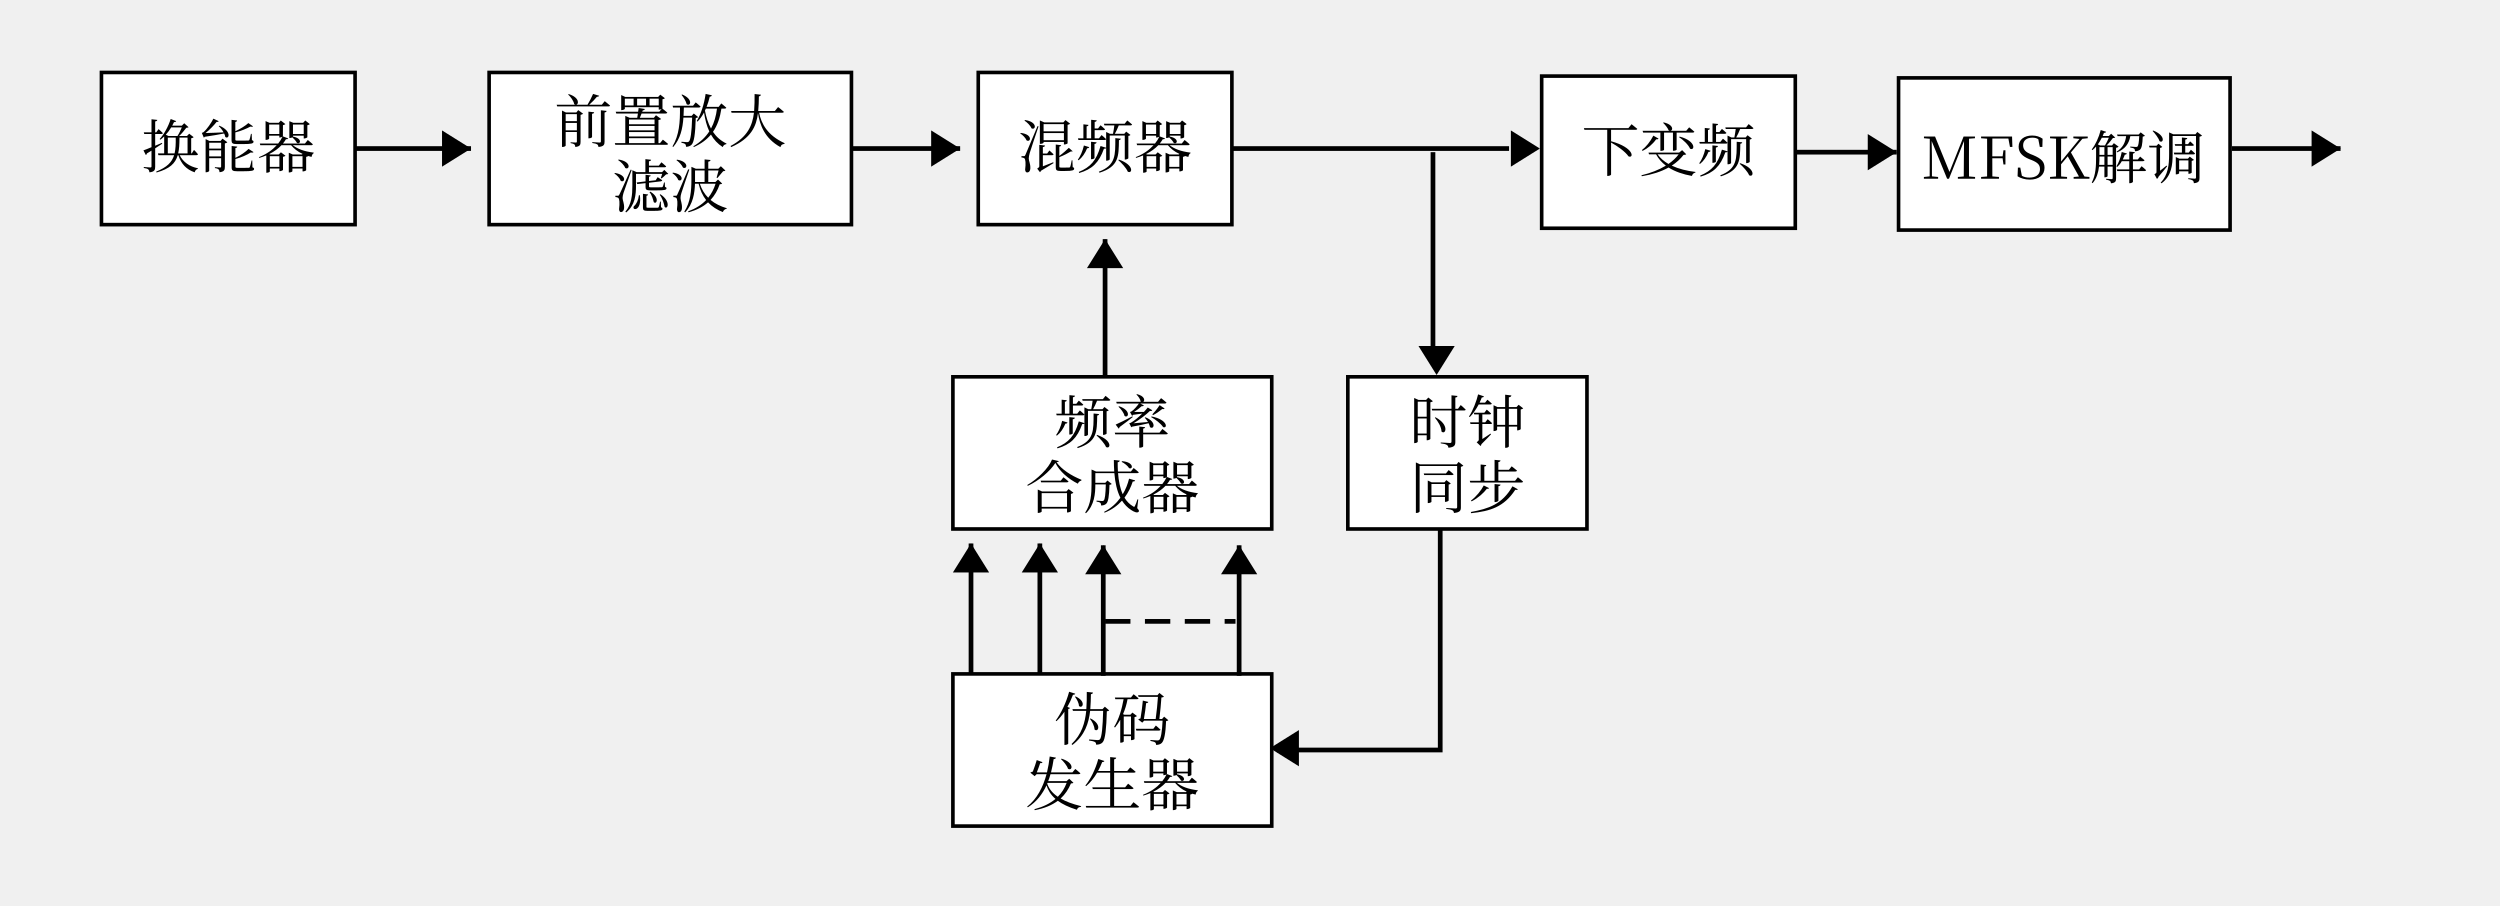
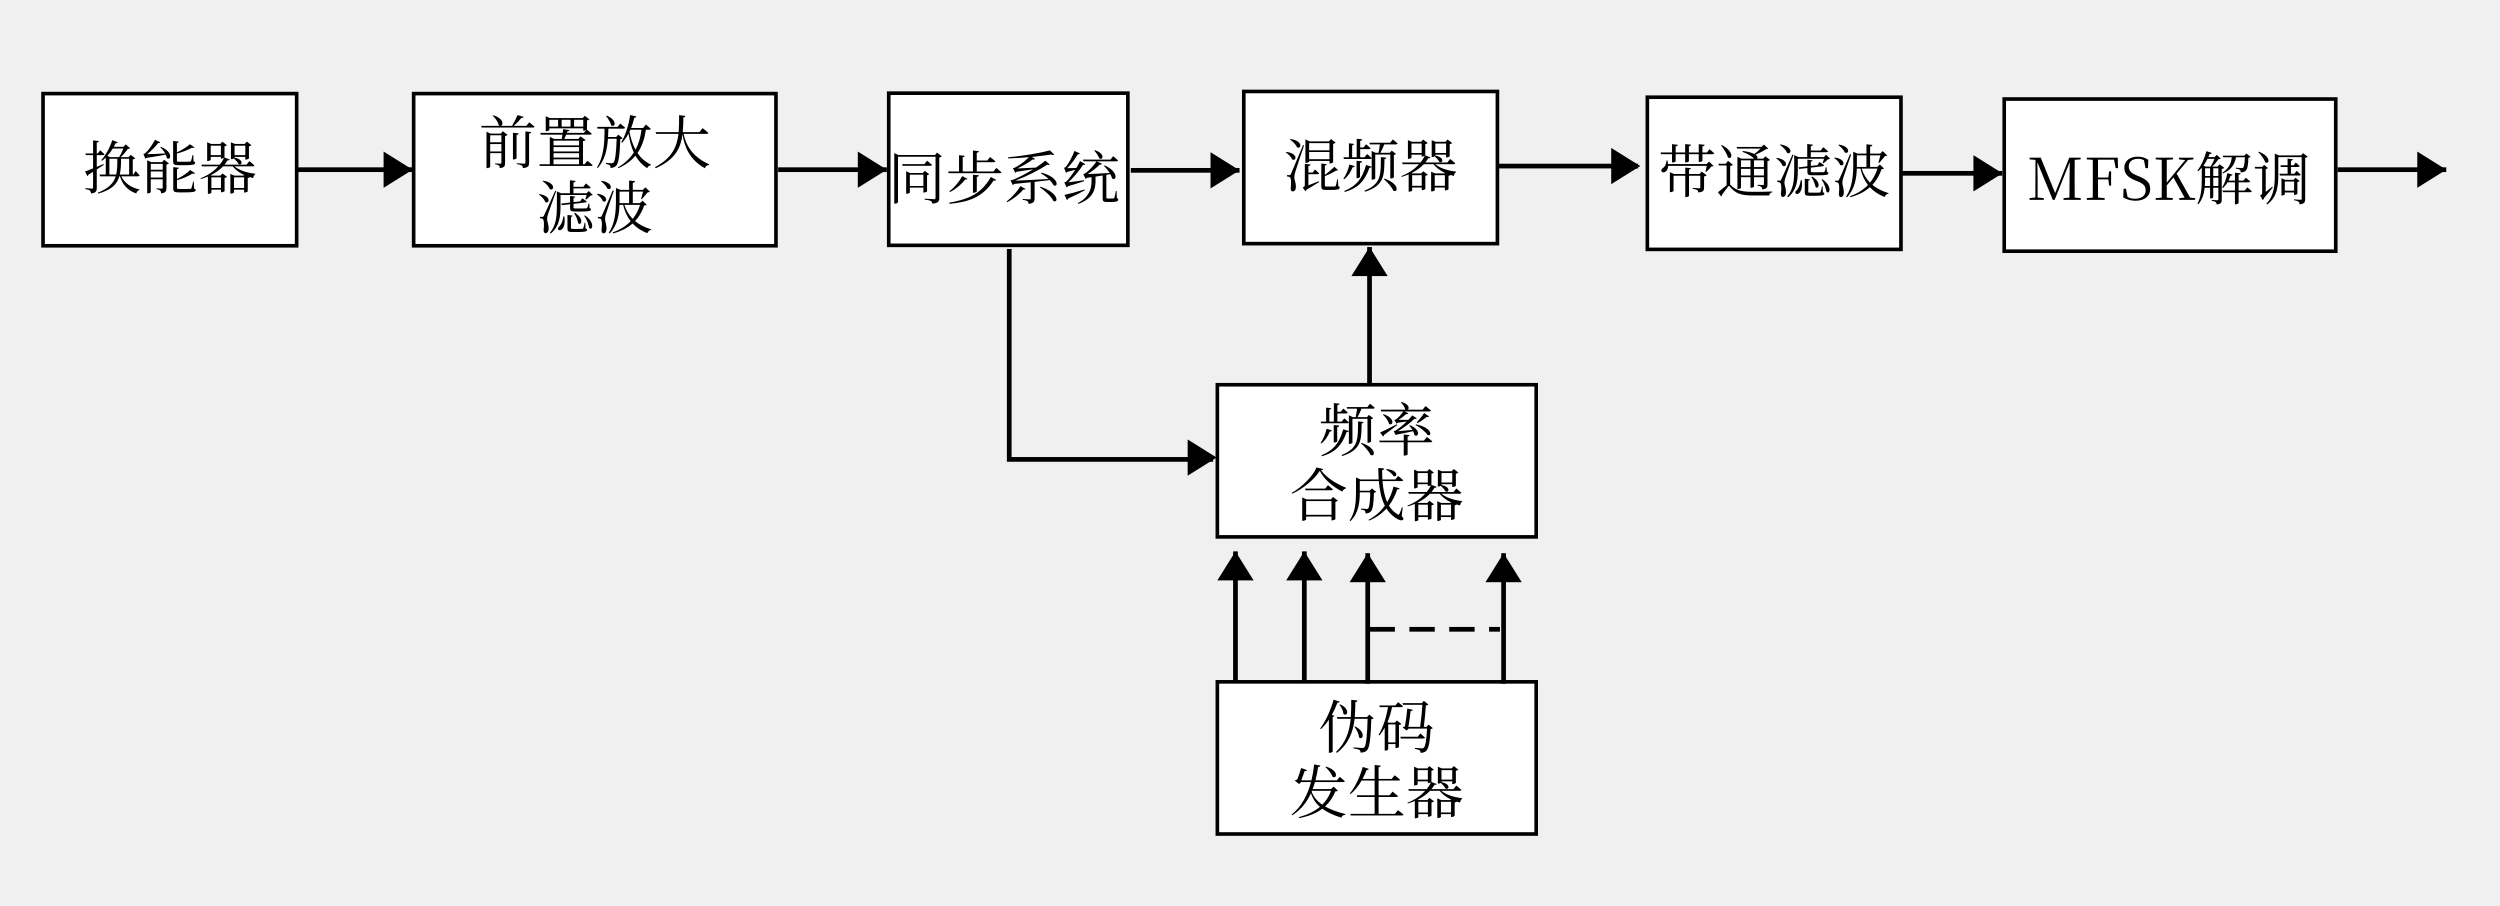
<svg xmlns="http://www.w3.org/2000/svg" width="690" height="250">
  <style>.box {
      fill: #fff;
      stroke: #000;
      stroke-width: 1;
    }
    .line {
      fill: none;
      stroke: #000;
      stroke-width: 1.3;
    }
    .dash {
      fill: none;
      stroke: #000;
      stroke-width: 1.3;
      stroke-dasharray: 7 4;
    }
    .arrow {
      fill: #000;
      stroke: none;
    }
    .label {
      font-family: "SimSun", "Songti SC", "Noto Serif CJK SC", serif;
      font-size: 16px;
      fill: #000;
      text-anchor: middle;
      dominant-baseline: middle;
    }</style>
  <g class="layer">
-     <g id="top-receiver-chain">
-       <rect class="box" height="42" id="svg_1" width="70" x="28" y="20" />
-       <text class="label" id="svg_2" x="63" y="41">换能器</text>
-       <rect class="box" height="42" id="svg_3" width="100" x="135" y="20" />
-       <text class="label" id="svg_4" x="185" y="34">前置放大</text>
-       <text class="label" id="svg_5" x="185" y="52">滤波</text>
-       <rect class="box" height="42" id="svg_6" width="70" x="270" y="20" />
-       <text class="label" id="svg_7" x="305" y="41">混频器</text>
+     <g id="top-receiver-chain" transform="translate(29.1667 5.83333)">
+       <rect class="box" height="42" id="svg_1" width="70" x="-17.29" y="20" />
+       <text class="label" font-size="16" id="svg_2" x="17.71" y="41">换能器</text>
+       <rect class="box" height="42" id="svg_3" width="100" x="85" y="20" />
+       <text class="label" font-size="16" id="svg_4" x="135" y="34">前置放大</text>
+       <text class="label" font-size="16" id="svg_5" x="135" y="52">滤波</text>
+       <rect class="box" height="42" id="svg_6" width="70" x="314.12" y="19.41" />
+       <text class="label" font-size="16" id="svg_7" x="349.12" y="40.41">混频器</text>
      <rect class="box" height="42" id="svg_8" transform="matrix(1 0 0 1 0 0)" width="70" x="425.5" y="21" />
-       <text class="label" font-size="16" id="svg_9" transform="matrix(1 0 0 1 0 0)" x="460.5" y="42">下变频</text>
+       <text class="label" font-size="16" id="svg_9" x="460.5" y="42">带通滤波</text>
      <rect class="box" height="42" id="svg_10" width="91.5" x="524" y="21.5" />
      <text class="label" font-size="16" id="svg_11" x="569.5" y="44">MFSK解调</text>
-       <path class="line" d="m98,41l32,0" id="svg_12" />
-       <polygon class="arrow" id="svg_13" points="130,41 122,36 122,46" />
-       <path class="line" d="m235,41l30,0" id="svg_14" />
-       <polygon class="arrow" id="svg_15" points="265,41 257,36 257,46" />
-       <path class="line" d="m340,41l76.5,0" id="svg_16" />
-       <polygon class="arrow" id="svg_17" points="425,41 417,36 417,46" />
+       <path class="line" d="m52.71,41l32,0" id="svg_12" />
+       <polygon class="arrow" id="svg_13" points="84.706,41 76.706,36 76.706,46" />
+       <path class="line" d="m185.59,41l30,0" id="svg_14" />
+       <polygon class="arrow" id="svg_15" points="215.588,41 207.588,36 207.588,46" />
      <path class="line" d="m495.5,42l28,0" id="svg_18" transform="matrix(1 0 0 1 0 0)" />
      <polygon class="arrow" id="svg_19" points="523.5,42 515.5,37 515.5,47" transform="matrix(1 0 0 1 0 0)" />
      <path class="line" d="m616,41l30,0" id="svg_20" />
      <polygon class="arrow" id="svg_21" points="646,41 638,36 638,46" />
+       <path class="line" d="m282.94,41.18l30,0" id="svg_47" />
+       <polygon class="arrow" id="svg_37" points="312.939,41.176 304.939,36.176 304.939,46.176" />
+       <path class="line" d="m384.12,40l38.82,0" id="svg_49" transform="matrix(1 0 0 1 0 0)" />
+       <polygon class="arrow" id="svg_48" points="423.529,39.996 415.529,34.996 415.529,44.996" transform="matrix(1 0 0 1 0 0)" />
    </g>
-     <g id="frequency-control">
+     <g id="frequency-control" transform="translate(29.1667 5.83333) translate(0 -0.588235) translate(0 -0.588235) translate(0 -0.588235) translate(0 -0.588235) translate(0 -0.588235) translate(0 -0.588235) translate(0 -0.588235) translate(0 -0.588235) translate(0.588235 0) translate(0 -0.588235) translate(0 -0.588235) translate(0 -0.588235) translate(0 -0.588235) translate(-0.588235 0) translate(-0.588235 0) translate(-0.588235 0) translate(0 -0.588235) translate(0 -0.588235) translate(0 -0.588235) translate(0 -0.588235) translate(0 -0.588235) translate(0 -0.588235) translate(0 -0.588235) translate(0 -0.588235) translate(0 -0.588235) translate(0 -0.588235) translate(0 -0.588235) translate(-0.588235 0) translate(-0.588235 0) translate(-0.588235 0) translate(-0.588235 0) translate(-0.588235 0) translate(0 -0.588235) translate(-0.588235 0) translate(0 -0.588235) translate(0 -0.588235) translate(0 -0.588235) translate(0 -0.588235) translate(0 -0.588235) translate(0 -0.588235) translate(0 -0.588235) translate(0 -0.588235) translate(0 -0.588235) translate(0 -0.588235) translate(0 -0.588235) translate(0 -0.588235) translate(0 -0.588235) translate(0 -0.588235) translate(0 -0.588235) translate(0 -0.588235) translate(0 -0.588235) translate(0 -0.588235) translate(-0.588235 0) translate(-0.588235 0) translate(-0.588235 0) translate(-0.588235 0) translate(-0.588235 0) translate(-0.588235 0) translate(-0.588235 0) translate(-0.588235 0) translate(-0.588235 0) translate(-0.588235 0) translate(-0.588235 0) translate(-0.588235 0) translate(-0.588235 0) translate(-0.588235 0) translate(-0.588235 0) translate(-0.588235 0) translate(-0.588235 0) translate(-0.588235 0) translate(-0.588235 0) translate(-0.588235 0) translate(-0.588235 0) translate(-0.588235 0) translate(-0.588235 0) translate(-0.588235 0) translate(-0.588235 0) translate(-0.588235 0) translate(-0.588235 0) translate(-0.588235 0) translate(-0.588235 0) translate(-0.588235 0) translate(-0.588235 0) translate(-0.588235 0) translate(-0.588235 0) translate(-0.588235 0) translate(-0.588235 0) translate(-0.588235 0) translate(-0.588235 0) translate(-0.588235 0) translate(-0.588235 0) translate(-0.588235 0) translate(-0.588235 0) translate(-0.588235 0) translate(-0.588235 0) translate(-0.588235 0) translate(-0.588235 0) translate(-0.588235 0) translate(-0.588235 0) translate(-0.588235 0) translate(-0.588235 0) translate(-0.588235 0) translate(-0.588235 0) translate(-0.588235 0) translate(-0.588235 0) translate(-0.588235 0) translate(-0.588235 0) translate(-0.588235 0) translate(-0.588235 0) translate(-0.588235 0) translate(-0.588235 0) translate(-0.588235 0) translate(-0.588235 0) translate(-0.588235 0) translate(-0.588235 0) translate(-0.588235 0) translate(-0.588235 0) translate(-0.588235 0) translate(-0.588235 0) translate(-0.588235 0) translate(-0.588235 0) translate(-0.588235 0) translate(-0.588235 0) translate(-0.588235 0) translate(-0.588235 0) translate(-0.588235 0) translate(-0.588235 0) translate(-0.588235 0) translate(-0.588235 0) translate(-0.588235 0) translate(-0.588235 0) translate(-0.588235 0) translate(-0.588235 0) translate(-0.588235 0) translate(-0.588235 0) translate(-0.588235 0) translate(-0.588235 0) translate(-0.588235 0) translate(-0.588235 0) translate(-0.588235 0) translate(-0.588235 0) translate(-0.588235 0) translate(-0.588235 0) translate(-0.588235 0) translate(-0.588235 0) translate(-0.588235 0) translate(-0.588235 0) translate(-0.588235 0) translate(-0.588235 0) translate(-0.588235 0) translate(-0.588235 0) translate(-0.588235 0) translate(-0.588235 0) translate(-0.588235 0) translate(-0.588235 0) translate(-0.588235 0) translate(-0.588235 0) translate(-0.588235 0) translate(-0.588235 0) translate(-0.588235 0) translate(-0.588235 0) translate(-0.588235 0) translate(-0.588235 0) translate(-0.588235 0) translate(-0.588235 0) translate(-0.588235 0) translate(-0.588235 0) translate(-0.588235 0) translate(-0.588235 0) translate(-0.588235 0) translate(-0.588235 0) translate(-0.588235 0) translate(-0.588235 0) translate(-0.588235 0) translate(-0.588235 0) translate(-0.588235 0) translate(-0.588235 0) translate(-0.588235 0) translate(-0.588235 0) translate(-0.588235 0) translate(-0.588235 0) translate(-0.588235 0) translate(-0.588235 0) translate(-0.588235 0) translate(-0.588235 0) translate(-0.588235 0) translate(-0.588235 0) translate(-0.588235 0) translate(-0.588235 0) translate(-0.588235 0) translate(-0.588235 0) translate(-0.588235 0) translate(-0.588235 0) translate(-0.588235 0) translate(-0.588235 0) translate(-0.588235 0) translate(-0.588235 0) translate(-0.588235 0) translate(-0.588235 0) translate(-0.588235 0) translate(-0.588235 0) translate(-0.588235 0) translate(-0.588235 0) translate(-0.588235 0) translate(-0.588235 0) translate(-0.588235 0) translate(-0.588235 0) translate(-0.588235 0) translate(-0.588235 0) translate(-0.588235 0) translate(-0.588235 0) translate(-0.588235 0) translate(-0.588235 0) translate(-0.588235 0) translate(-0.588235 0) translate(-0.588235 0) translate(-0.588235 0) translate(-0.588235 0) translate(-0.588235 0) translate(-0.588235 0) translate(-0.588235 0) translate(-0.588235 0) translate(-0.588235 0) translate(-0.588235 0) translate(-0.588235 0) translate(-0.588235 0) translate(-0.588235 0) translate(-0.588235 0) translate(-0.588235 0) translate(-0.588235 0) translate(-0.588235 0) translate(-0.588235 0) translate(-0.588235 0) translate(-0.588235 0) translate(-0.588235 0) translate(-0.588235 0) translate(-0.588235 0) translate(-0.588235 0) translate(-0.588235 0) translate(-0.588235 0) translate(-0.588235 0) translate(-0.588235 0) translate(-0.588235 0) translate(-0.588235 0) translate(-0.588235 0) translate(-0.588235 0) translate(-0.588235 0) translate(-0.588235 0) translate(-0.588235 0) translate(-0.588235 0) translate(-0.588235 0) translate(-0.588235 0) translate(-0.588235 0) translate(-0.588235 0) translate(-0.588235 0) translate(-0.588235 0) translate(-0.588235 0) translate(-0.588235 0) translate(-0.588235 0) translate(-0.588235 0) translate(-0.588235 0) translate(-0.588235 0) translate(-0.588235 0) translate(-0.588235 0) translate(-0.588235 0) translate(-0.588235 0) translate(-0.588235 0) translate(-0.588235 0) translate(-0.588235 0) translate(-0.588235 0) translate(-0.588235 0) translate(-0.588235 0) translate(-0.588235 0) translate(-0.588235 0) translate(-0.588235 0) translate(-0.588235 0) translate(-0.588235 0) translate(-0.588235 0) translate(-0.588235 0) translate(-0.588235 0) translate(-0.588235 0) translate(-0.588235 0) translate(-0.588235 0) translate(-0.588235 0) translate(-0.588235 0) translate(-0.588235 0) translate(-0.588235 0) translate(-0.588235 0) translate(-0.588235 0) translate(-0.588235 0) translate(-0.588235 0) translate(-0.588235 0) translate(-0.588235 0) translate(-0.588235 0) translate(-0.588235 0) translate(-0.588235 0) translate(-0.588235 0) translate(-0.588235 0) translate(-0.588235 0) translate(-0.588235 0) translate(-0.588235 0) translate(-0.588235 0) translate(-0.588235 0) translate(-0.588235 0) translate(-0.588235 0) translate(-0.588235 0) translate(-0.588235 0) translate(-0.588235 0) translate(-0.588235 0) translate(-0.588235 0) translate(-0.588235 0) translate(-0.588235 0) translate(-0.588235 0) translate(-0.588235 0) translate(-0.588235 0) translate(-0.588235 0) translate(-0.588235 0) translate(-0.588235 0) translate(-0.588235 0) translate(-0.588235 0) translate(-0.588235 0) translate(-0.588235 0) translate(-0.588235 0) translate(-0.588235 0) translate(-0.588235 0) translate(-0.588235 0) translate(-0.588235 0) translate(-0.588235 0) translate(-0.588235 0) translate(-0.588235 0) translate(-0.588235 0) translate(-0.588235 0) translate(-0.588235 0) translate(-0.588235 0) translate(-0.588235 0) translate(-0.588235 0) translate(-0.588235 0) translate(-0.588235 0) translate(-0.588235 0) translate(-0.588235 0) translate(-0.588235 0) translate(-0.588235 0) translate(-0.588235 0) translate(-0.588235 0) translate(-0.588235 0) translate(-0.588235 0) translate(-0.588235 0) translate(-0.588235 0) translate(-0.588235 0) translate(-0.588235 0) translate(-0.588235 0) translate(-0.588235 0) translate(-0.588235 0) translate(-0.588235 0) translate(-0.588235 0) translate(-0.588235 0) translate(-0.588235 0) translate(-0.588235 0) translate(-0.588235 0) translate(-0.588235 0) translate(-0.588235 0) translate(-0.588235 0) translate(-0.588235 0) translate(-0.588235 0) translate(-0.588235 0) translate(-0.588235 0) translate(-0.588235 0) translate(-0.588235 0) translate(-0.588235 0) translate(-0.588235 0) translate(-0.588235 0) translate(-0.588235 0) translate(-0.588235 0) translate(-0.588235 0) translate(-0.588235 0) translate(-0.588235 0) translate(-0.588235 0) translate(-0.588235 0) translate(-0.588235 0) translate(-0.588235 0) translate(-0.588235 0) translate(-0.588235 0) translate(-0.588235 0) translate(-0.588235 0) translate(-0.588235 0) translate(-0.588235 0) translate(-0.588235 0) translate(-0.588235 0) translate(-0.588235 0) translate(-0.588235 0) translate(-0.588235 0) translate(-0.588235 0) translate(-0.588235 0) translate(-0.588235 0) translate(-0.588235 0) translate(-0.588235 0) translate(-0.588235 0) translate(-0.588235 0) translate(-0.588235 0) translate(-0.588235 0) translate(-0.588235 0) translate(-0.588235 0) translate(-0.588235 0) translate(-0.588235 0) translate(-0.588235 0) translate(-0.588235 0) translate(-0.588235 0) translate(-0.588235 0) translate(-0.588235 0) translate(-0.588235 0) translate(-0.588235 0) translate(-0.588235 0) translate(-0.588235 0) translate(-0.588235 0) translate(-0.588235 0) translate(-0.588235 0) translate(-0.588235 0) translate(-0.588235 0) translate(-0.588235 0) translate(-0.588235 0) translate(-0.588235 0) translate(-0.588235 0) translate(-0.588235 0) translate(-0.588235 0) translate(-0.588235 0) translate(-0.588235 0) translate(-0.588235 0) translate(-0.588235 0) translate(-0.588235 0) translate(-0.588235 0) translate(-0.588235 0) translate(-0.588235 0) translate(-0.588235 0) translate(-0.588235 0) translate(-0.588235 0) translate(-0.588235 0) translate(-0.588235 0) translate(-0.588235 0) translate(-0.588235 0) translate(-0.588235 0) translate(-0.588235 0) translate(-0.588235 0) translate(-0.588235 0) translate(-0.588235 0) translate(-0.588235 0) translate(-0.588235 0) translate(-0.588235 0) translate(-0.588235 0) translate(-0.588235 0) translate(-0.588235 0) translate(-0.588235 0) translate(-0.588235 0) translate(-0.588235 0) translate(-0.588235 0) translate(-0.588235 0) translate(-0.588235 0) translate(-0.588235 0) translate(-0.588235 0) translate(-0.588235 0) translate(-0.588235 0) translate(-0.588235 0) translate(-0.588235 0) translate(-0.588235 0) translate(-0.588235 0) translate(-0.588235 0) translate(-0.588235 0) translate(-0.588235 0) translate(-0.588235 0) translate(-0.588235 0) translate(-0.588235 0) translate(-0.588235 0) translate(-0.588235 0) translate(-0.588235 0) translate(-0.588235 0) translate(-0.588235 0) translate(-0.588235 0) translate(-0.588235 0) translate(-0.588235 0) translate(-0.588235 0) translate(-0.588235 0) translate(-0.588235 0) translate(-0.588235 0) translate(-0.588235 0) translate(-0.588235 0) translate(-0.588235 0) translate(-0.588235 0) translate(-0.588235 0) translate(-0.588235 0) translate(0 -0.588235) translate(0 -0.588235) translate(0 -0.588235) translate(0 -0.588235) translate(0 -0.588235) translate(0 -0.588235) translate(0 -0.588235) translate(0 -0.588235) translate(0 -0.588235) translate(0 -0.588235) translate(0 -0.588235) translate(0 -0.588235) translate(0 -0.588235) translate(0 -0.588235) translate(0 -0.588235) translate(0 -0.588235) translate(0 -0.588235) translate(0 -0.588235) translate(0 -0.588235) translate(0 -0.588235) translate(0 -0.588235) translate(0 -0.588235) translate(0 -0.588235) translate(0 -0.588235) translate(0 -0.588235) translate(0 -0.588235) translate(0 -0.588235) translate(0 -0.588235) translate(0 -0.588235) translate(0 -0.588235) translate(0 -0.588235) translate(0 -0.588235) translate(0 -0.588235) translate(0 -0.588235) translate(0 -0.588235) translate(0 -0.588235) translate(0 -0.588235) translate(0 -0.588235) translate(0 -0.588235) translate(0 -0.588235) translate(0 -0.588235) translate(0 -0.588235) translate(0 -0.588235) translate(0 -0.588235) translate(0 -0.588235) translate(0 -0.588235) translate(0 -0.588235) translate(0 -0.588235) translate(0 -0.588235) translate(0 -0.588235) translate(0 -0.588235) translate(0 -0.588235) translate(0 -0.588235) translate(0 -0.588235) translate(0 -0.588235) translate(0 -0.588235) translate(0 -0.588235) translate(0 -0.588235) translate(0 -0.588235) translate(0 -0.588235) translate(0 -0.588235) translate(0 -0.588235) translate(0 -0.588235) translate(0 -0.588235) translate(0 -0.588235) translate(0 -0.588235) translate(0 -0.588235) translate(0 -0.588235) translate(0 -0.588235) translate(0 -0.588235) translate(0 -0.588235) translate(0 -0.588235) translate(0 -0.588235) translate(0 -0.588235) translate(0 -0.588235) translate(0 -0.588235) translate(0 -0.588235) translate(0 -0.588235) translate(0 -0.588235) translate(0 -0.588235) translate(0 -0.588235) translate(0 -0.588235) translate(0 -0.588235) translate(0 -0.588235) translate(0 -0.588235) translate(0 -0.588235) translate(0 -0.588235) translate(0 -0.588235) translate(0 -0.588235) translate(0 -0.588235) translate(0 -0.588235) translate(0 -0.588235) translate(0 -0.588235) translate(0 -0.588235) translate(0 -0.588235) translate(0 -0.588235) translate(0 -0.588235) translate(0 -0.588235) translate(0 -0.588235) translate(0 -0.588235) translate(0 -0.588235) translate(0 -0.588235) translate(0 -0.588235) translate(0 -0.588235) translate(0 -0.588235) translate(0 -0.588235) translate(0 -0.588235) translate(0 -0.588235) translate(0 -0.588235) translate(0 -0.588235) translate(0 -0.588235) translate(0 -0.588235) translate(0 -0.588235) translate(0 -0.588235) translate(0 -0.588235) translate(0 -0.588235) translate(0 -0.588235) translate(0 -0.588235) translate(0 -0.588235) translate(0 -0.588235) translate(0 -0.588235) translate(0 -0.588235) translate(0 -0.588235) translate(0 -0.588235) translate(0 -0.588235) translate(0 -0.588235) translate(0 -0.588235) translate(0 -0.588235) translate(0 -0.588235) translate(0 -0.588235) translate(0 -0.588235) translate(0 -0.588235) translate(0 -0.588235) translate(0 -0.588235) translate(0 -0.588235) translate(0 -0.588235) translate(0 -0.588235) translate(0 -0.588235) translate(0 -0.588235) translate(0 -0.588235) translate(0 -0.588235) translate(0 -0.588235) translate(0 -0.588235) translate(0 -0.588235) translate(0 -0.588235) translate(0 -0.588235) translate(0 -0.588235) translate(0 -0.588235) translate(0 -0.588235) translate(0 -0.588235) translate(0 -0.588235) translate(0 -0.588235) translate(0 -0.588235) translate(0 -0.588235) translate(0 -0.588235) translate(0 -0.588235) translate(0 -0.588235) translate(0 -0.588235) translate(0 -0.588235) translate(0 -0.588235) translate(0 -0.588235) translate(0 -0.588235) translate(0 -0.588235) translate(0 -0.588235) translate(0 -0.588235) translate(0 -0.588235) translate(0 -0.588235) translate(0 -0.588235) translate(0 -0.588235) translate(0 -0.588235) translate(0 -0.588235) translate(0 -0.588235) translate(0 -0.588235) translate(0 -0.588235) translate(0 -0.588235) translate(0 -0.588235) translate(0 -0.588235) translate(0 -0.588235) translate(0 -0.588235) translate(0 -0.588235) translate(0 -0.588235) translate(0 -0.588235) translate(0 -0.588235) translate(0 -0.588235) translate(0 -0.588235) translate(0 -0.588235) translate(0 -0.588235) translate(0 -0.588235) translate(0 -0.588235) translate(0 -0.588235) translate(0 -0.588235) translate(0 -0.588235) translate(0 -0.588235) translate(0 -0.588235) translate(0 -0.588235) translate(0 -0.588235) translate(0 -0.588235) translate(0 -0.588235) translate(0 -0.588235) translate(0 -0.588235) translate(0 -0.588235) translate(0 -0.588235) translate(0 -0.588235) translate(0 -0.588235) translate(0 -0.588235) translate(0 -0.588235) translate(0 -0.588235) translate(0 -0.588235) translate(0 -0.588235) translate(0 -0.588235) translate(0 -0.588235) translate(0 -0.588235) translate(0 -0.588235) translate(0 -0.588235) translate(0 -0.588235) translate(0 -0.588235) translate(0 -0.588235) translate(0 -0.588235) translate(0 -0.588235) translate(0 -0.588235) translate(0 -0.588235) translate(0 -0.588235) translate(0 -0.588235) translate(0 -0.588235) translate(0 -0.588235) translate(0 -0.588235) translate(305 154)">
      <rect class="box" height="42" id="svg_22" width="88" x="263" y="104" />
-       <text class="label" id="svg_23" x="307" y="117">频率</text>
+       <text class="label" font-size="16" id="svg_23" x="307" y="117">频率</text>
      <text class="label" id="svg_24" x="307" y="135">合成器</text>
-       <rect class="box" height="42" id="svg_25" width="88" x="263" y="186" />
+       <rect class="box" height="42" id="svg_25" transform="matrix(1 0 0 1 0 0)" width="88" x="263" y="186" />
      <text class="label" id="svg_26" x="307" y="199">伪码</text>
      <text class="label" id="svg_27" x="307" y="217">发生器</text>
      <path class="line" d="m305,104l0,-38" id="svg_28" />
      <polygon class="arrow" id="svg_29" points="305,66 300,74 310,74" />
      <path class="line" d="m268,186l0,-36" id="svg_30" />
      <polygon class="arrow" id="svg_31" points="268,150 263,158 273,158" />
      <path class="line" d="m287,186l0,-36" id="svg_32" />
      <polygon class="arrow" id="svg_33" points="287,150 282,158 292,158" />
      <path class="line" d="m304.5,186.5l0,-36" id="svg_34" />
      <polygon class="arrow" id="svg_35" points="304.5,150.5 299.5,158.5 309.5,158.5" />
      <path class="dash" d="m305,171.5l36,0" id="svg_36" />
      <path class="line" d="m342,186.5l0,-36" id="svg_46" />
      <polygon class="arrow" id="svg_45" points="342,150.5 337,158.5 347,158.5" />
    </g>
-     <g id="clock-sync">
-       <rect class="box" height="42" id="svg_38" width="66" x="372" y="104" />
-       <text class="label" id="svg_39" x="405" y="117">时钟</text>
-       <text class="label" id="svg_40" x="405" y="135">同步</text>
-       <path class="line" d="m395.5,42l0,58" id="svg_41" />
-       <polygon class="arrow" id="svg_42" points="396.5,103.5 391.5,95.5 401.5,95.5" />
-       <path class="line" d="m397.5,146l0,61l-45,0" id="svg_43" />
-       <polygon class="arrow" id="svg_44" points="350.5,206.5 358.5,201.5 358.5,211.5" />
+     <g id="clock-sync" transform="translate(29.1667 5.83333)">
+       <rect class="box" height="42" id="svg_38" width="66" x="216.12" y="19.88">同步系统</rect>
+       <text class="label" font-size="22.56" id="svg_40" x="247.87" y="43.8">同步系统</text>
+       <path class="line" d="m249.38,62.88l0,58.08l56.25,0" id="svg_43">同步系统</path>
+       <polygon class="arrow" id="svg_44" points="298.625,120.458 306.625,115.458 306.625,125.458" transform="rotate(-180 302.625 120.458)">同步系统</polygon>
    </g>
  </g>
</svg>
